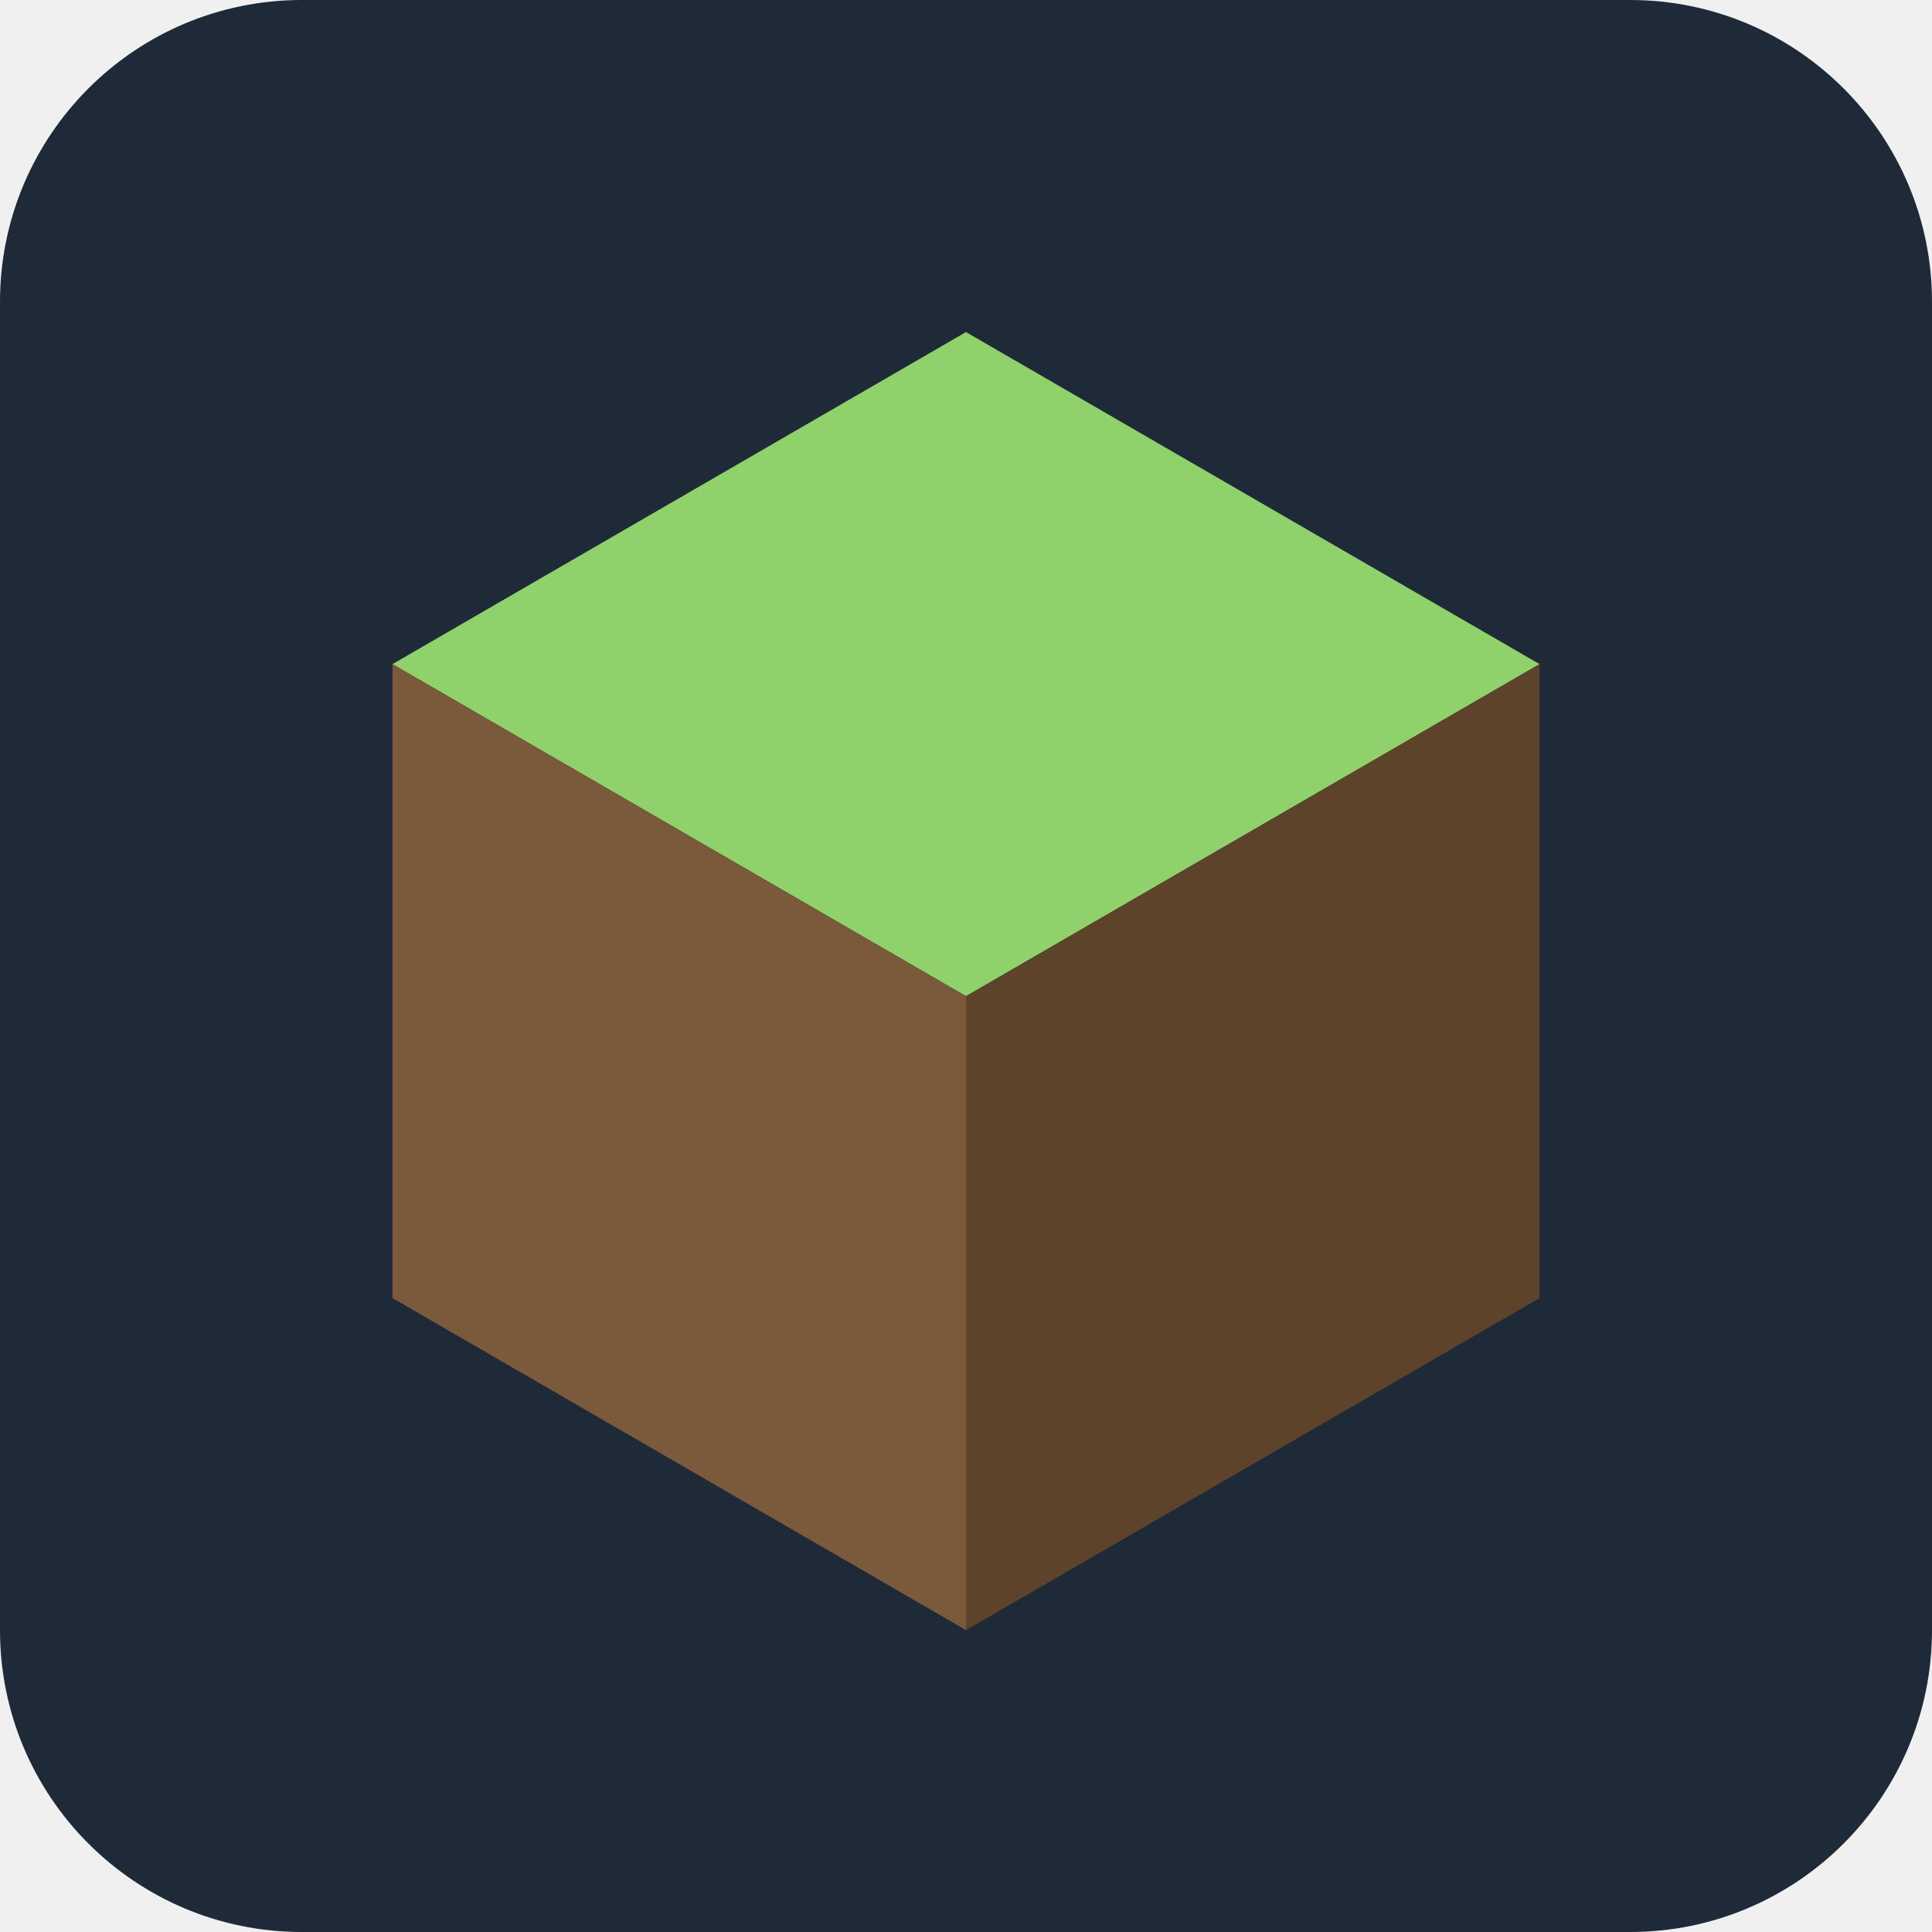
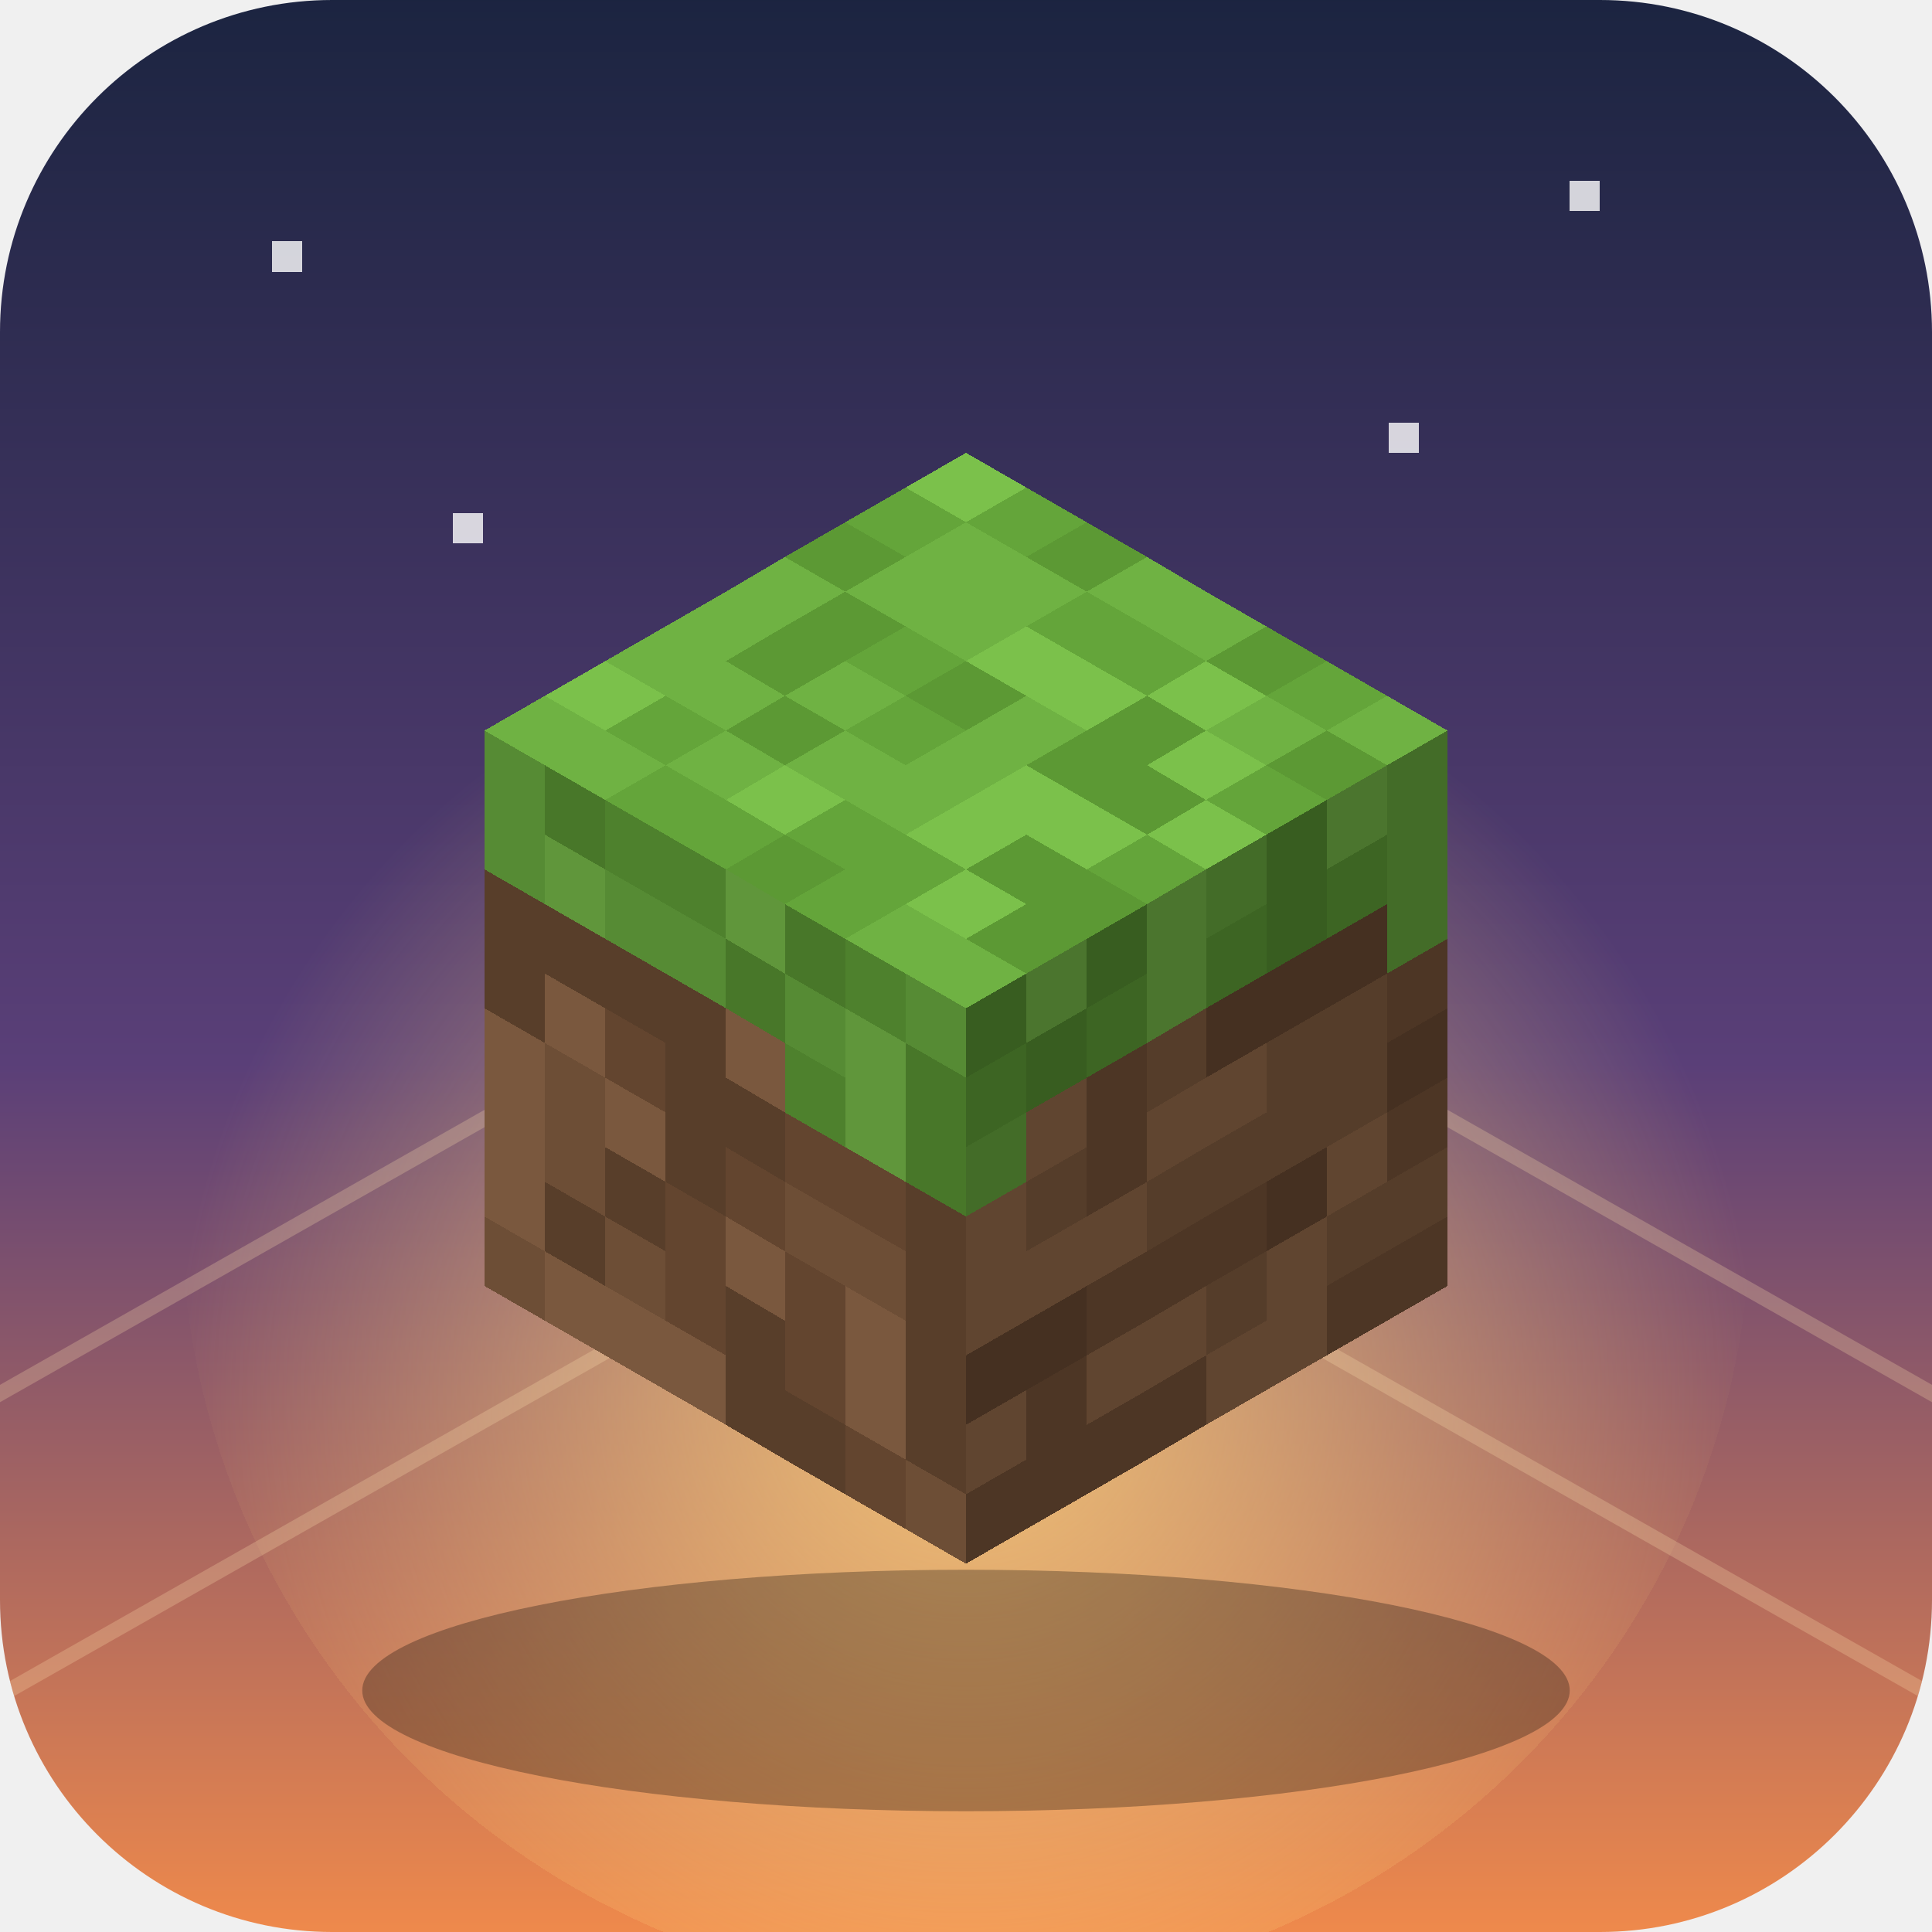
- <svg xmlns="http://www.w3.org/2000/svg" width="128" height="128" viewBox="0 0 128 128">
-   <rect width="128" height="128" rx="20" fill="#1e2a38" />
-   <polygon points="64,22 102,44 64,66 26,44" fill="#8fd16a" />
-   <polygon points="26,44 64,66 64,108 26,86" fill="#7a5a3a" />
-   <polygon points="102,44 64,66 64,108 102,86" fill="#5c4329" />
+ <svg xmlns="http://www.w3.org/2000/svg" width="128" height="128" viewBox="0 0 128 128" shape-rendering="crispEdges">
+   <defs>
+     <linearGradient id="sky" x1="0" y1="0" x2="0" y2="1">
+       <stop offset="0" stop-color="#1b2440" />
+       <stop offset="0.55" stop-color="#5a3f78" />
+       <stop offset="1" stop-color="#f08a4b" />
+     </linearGradient>
+     <radialGradient id="glow" cx="0.5" cy="0.62" r="0.5">
+       <stop offset="0" stop-color="#ffd27a" stop-opacity="0.85" />
+       <stop offset="1" stop-color="#ffd27a" stop-opacity="0" />
+     </radialGradient>
+     <clipPath id="tile">
+       <rect width="128" height="128" rx="22" />
+     </clipPath>
+   </defs>
+   <g clip-path="url(#tile)">
+     <rect width="128" height="128" fill="url(#sky)" />
+     <circle cx="64" cy="80" r="52" fill="url(#glow)" />
+     <g fill="#ffffff" opacity="0.8">
+       <rect x="18" y="16" width="2" height="2" />
+       <rect x="104" y="12" width="2" height="2" />
+       <rect x="92" y="28" width="2" height="2" />
+       <rect x="30" y="34" width="2" height="2" />
+     </g>
+     <g opacity="0.25" stroke="#ffe3b0" stroke-width="1" fill="none" shape-rendering="geometricPrecision">
+       <path d="M-10 118 L64 76 L138 118 M-10 98 L64 56 M138 98 L64 56" />
+     </g>
+     <ellipse cx="64" cy="112" rx="40" ry="8" fill="#000" opacity="0.28" shape-rendering="geometricPrecision" />
+     <polygon points="64.0,30.0 68.0,32.3 64.0,34.6 60.0,32.3" fill="#7bc14b" />
+     <polygon points="60.0,32.3 64.0,34.6 60.0,36.9 56.0,34.6" fill="#64a53a" />
+     <polygon points="56.0,34.6 60.0,36.9 56.0,39.2 52.0,36.9" fill="#5c9934" />
+     <polygon points="52.0,36.9 56.0,39.2 52.0,41.5 48.1,39.2" fill="#6fb243" />
+     <polygon points="48.1,39.2 52.0,41.5 48.1,43.8 44.1,41.5" fill="#6fb243" />
+     <polygon points="44.1,41.5 48.1,43.8 44.1,46.1 40.1,43.8" fill="#6fb243" />
+     <polygon points="40.1,43.8 44.1,46.1 40.1,48.4 36.1,46.1" fill="#7bc14b" />
+     <polygon points="36.1,46.1 40.1,48.4 36.1,50.7 32.1,48.4" fill="#6fb243" />
+     <polygon points="68.0,32.3 72.0,34.6 68.0,36.9 64.0,34.6" fill="#64a53a" />
+     <polygon points="64.0,34.6 68.0,36.9 64.0,39.2 60.0,36.9" fill="#6fb243" />
+     <polygon points="60.0,36.9 64.0,39.2 60.0,41.5 56.0,39.2" fill="#6fb243" />
+     <polygon points="56.0,39.2 60.0,41.5 56.0,43.8 52.0,41.5" fill="#5c9934" />
+     <polygon points="52.0,41.5 56.0,43.8 52.0,46.1 48.1,43.8" fill="#5c9934" />
+     <polygon points="48.1,43.8 52.0,46.1 48.1,48.4 44.1,46.1" fill="#6fb243" />
+     <polygon points="44.1,46.1 48.1,48.4 44.1,50.7 40.1,48.4" fill="#64a53a" />
+     <polygon points="40.1,48.4 44.1,50.7 40.1,53.0 36.1,50.7" fill="#6fb243" />
+     <polygon points="72.0,34.6 76.0,36.9 72.0,39.2 68.0,36.9" fill="#5c9934" />
+     <polygon points="68.0,36.9 72.0,39.2 68.0,41.5 64.0,39.2" fill="#6fb243" />
+     <polygon points="64.0,39.2 68.0,41.5 64.0,43.8 60.0,41.5" fill="#6fb243" />
+     <polygon points="60.0,41.5 64.0,43.8 60.0,46.1 56.0,43.8" fill="#64a53a" />
+     <polygon points="56.0,43.8 60.0,46.1 56.0,48.4 52.0,46.1" fill="#6fb243" />
+     <polygon points="52.0,46.1 56.0,48.4 52.0,50.7 48.1,48.4" fill="#5c9934" />
+     <polygon points="48.1,48.4 52.0,50.7 48.1,53.0 44.1,50.7" fill="#6fb243" />
+     <polygon points="44.1,50.7 48.1,53.0 44.1,55.3 40.1,53.0" fill="#64a53a" />
+     <polygon points="76.0,36.9 79.9,39.2 76.0,41.5 72.0,39.2" fill="#6fb243" />
+     <polygon points="72.0,39.2 76.0,41.5 72.0,43.8 68.0,41.5" fill="#64a53a" />
+     <polygon points="68.0,41.5 72.0,43.8 68.0,46.1 64.0,43.8" fill="#7bc14b" />
+     <polygon points="64.0,43.8 68.0,46.1 64.0,48.4 60.0,46.1" fill="#5c9934" />
+     <polygon points="60.0,46.1 64.0,48.4 60.0,50.7 56.0,48.4" fill="#64a53a" />
+     <polygon points="56.0,48.4 60.0,50.7 56.0,53.0 52.0,50.7" fill="#6fb243" />
+     <polygon points="52.0,50.7 56.0,53.0 52.0,55.3 48.1,53.0" fill="#7bc14b" />
+     <polygon points="48.1,53.0 52.0,55.3 48.1,57.6 44.1,55.3" fill="#64a53a" />
+     <polygon points="79.9,39.2 83.9,41.5 79.9,43.8 76.0,41.5" fill="#6fb243" />
+     <polygon points="76.0,41.5 79.9,43.8 76.0,46.1 72.0,43.8" fill="#64a53a" />
+     <polygon points="72.0,43.8 76.0,46.1 72.0,48.4 68.0,46.1" fill="#7bc14b" />
+     <polygon points="68.0,46.1 72.0,48.4 68.0,50.7 64.0,48.4" fill="#6fb243" />
+     <polygon points="64.0,48.4 68.0,50.7 64.0,53.0 60.0,50.7" fill="#6fb243" />
+     <polygon points="60.0,50.7 64.0,53.0 60.0,55.3 56.0,53.0" fill="#6fb243" />
+     <polygon points="56.0,53.0 60.0,55.3 56.0,57.6 52.0,55.3" fill="#64a53a" />
+     <polygon points="52.0,55.3 56.0,57.6 52.0,59.9 48.1,57.6" fill="#5c9934" />
+     <polygon points="83.9,41.5 87.9,43.8 83.9,46.1 79.9,43.8" fill="#5c9934" />
+     <polygon points="79.9,43.8 83.9,46.1 79.9,48.4 76.0,46.1" fill="#7bc14b" />
+     <polygon points="76.0,46.1 79.9,48.4 76.0,50.7 72.0,48.4" fill="#5c9934" />
+     <polygon points="72.0,48.4 76.0,50.7 72.0,53.0 68.0,50.7" fill="#5c9934" />
+     <polygon points="68.0,50.7 72.0,53.0 68.0,55.3 64.0,53.0" fill="#7bc14b" />
+     <polygon points="64.0,53.0 68.0,55.3 64.0,57.6 60.0,55.3" fill="#7bc14b" />
+     <polygon points="60.0,55.3 64.0,57.6 60.0,59.9 56.0,57.6" fill="#64a53a" />
+     <polygon points="56.0,57.6 60.0,59.9 56.0,62.2 52.0,59.9" fill="#64a53a" />
+     <polygon points="87.9,43.8 91.9,46.1 87.9,48.4 83.9,46.1" fill="#64a53a" />
+     <polygon points="83.9,46.1 87.9,48.4 83.9,50.7 79.9,48.4" fill="#6fb243" />
+     <polygon points="79.9,48.4 83.9,50.7 79.9,53.0 76.0,50.7" fill="#7bc14b" />
+     <polygon points="76.0,50.7 79.9,53.0 76.0,55.3 72.0,53.0" fill="#5c9934" />
+     <polygon points="72.0,53.0 76.0,55.3 72.0,57.6 68.0,55.3" fill="#7bc14b" />
+     <polygon points="68.0,55.3 72.0,57.6 68.0,59.9 64.0,57.6" fill="#5c9934" />
+     <polygon points="64.0,57.6 68.0,59.9 64.0,62.2 60.0,59.9" fill="#7bc14b" />
+     <polygon points="60.0,59.9 64.0,62.2 60.0,64.5 56.0,62.2" fill="#6fb243" />
+     <polygon points="91.9,46.1 95.9,48.4 91.9,50.7 87.9,48.4" fill="#6fb243" />
+     <polygon points="87.9,48.4 91.9,50.7 87.9,53.0 83.9,50.7" fill="#5c9934" />
+     <polygon points="83.9,50.7 87.9,53.0 83.9,55.3 79.9,53.0" fill="#64a53a" />
+     <polygon points="79.9,53.0 83.9,55.3 79.9,57.6 76.0,55.3" fill="#7bc14b" />
+     <polygon points="76.0,55.3 79.9,57.6 76.0,59.9 72.0,57.6" fill="#64a53a" />
+     <polygon points="72.0,57.6 76.0,59.9 72.0,62.2 68.0,59.9" fill="#5c9934" />
+     <polygon points="68.0,59.9 72.0,62.2 68.0,64.5 64.0,62.2" fill="#5c9934" />
+     <polygon points="64.0,62.2 68.0,64.5 64.0,66.8 60.0,64.5" fill="#6fb243" />
+     <polygon points="32.1,80.6 36.1,82.9 36.1,87.5 32.1,85.2" fill="#6d4e36" />
+     <polygon points="32.1,76.0 36.1,78.3 36.1,82.9 32.1,80.6" fill="#7a583e" />
+     <polygon points="32.1,71.4 36.1,73.7 36.1,78.3 32.1,76.0" fill="#7a583e" />
+     <polygon points="32.1,66.8 36.1,69.1 36.1,73.7 32.1,71.4" fill="#7a583e" />
+     <polygon points="32.1,62.2 36.1,64.5 36.1,69.1 32.1,66.8" fill="#583e2a" />
+     <polygon points="32.1,57.6 36.1,59.9 36.1,64.5 32.1,62.2" fill="#583e2a" />
+     <polygon points="32.1,53.0 36.1,55.3 36.1,59.9 32.1,57.6" fill="#568b34" />
+     <polygon points="32.1,48.4 36.1,50.7 36.1,55.3 32.1,53.0" fill="#568b34" />
+     <polygon points="36.1,82.9 40.1,85.2 40.1,89.8 36.1,87.5" fill="#7a583e" />
+     <polygon points="36.1,78.3 40.1,80.6 40.1,85.2 36.1,82.9" fill="#583e2a" />
+     <polygon points="36.1,73.7 40.1,76.0 40.1,80.6 36.1,78.3" fill="#6d4e36" />
+     <polygon points="36.1,69.1 40.1,71.4 40.1,76.0 36.1,73.7" fill="#6d4e36" />
+     <polygon points="36.1,64.5 40.1,66.8 40.1,71.4 36.1,69.1" fill="#7a583e" />
+     <polygon points="36.1,59.9 40.1,62.2 40.1,66.8 36.1,64.5" fill="#583e2a" />
+     <polygon points="36.1,55.3 40.1,57.6 40.1,62.2 36.1,59.9" fill="#60963b" />
+     <polygon points="36.1,50.7 40.1,53.0 40.1,57.6 36.1,55.3" fill="#487729" />
+     <polygon points="40.1,85.2 44.1,87.5 44.1,92.1 40.1,89.8" fill="#7a583e" />
+     <polygon points="40.1,80.6 44.1,82.9 44.1,87.5 40.1,85.2" fill="#6d4e36" />
+     <polygon points="40.1,76.0 44.1,78.3 44.1,82.9 40.1,80.6" fill="#583e2a" />
+     <polygon points="40.1,71.4 44.1,73.7 44.1,78.3 40.1,76.0" fill="#7a583e" />
+     <polygon points="40.1,66.8 44.1,69.1 44.1,73.7 40.1,71.4" fill="#63452f" />
+     <polygon points="40.1,62.2 44.1,64.5 44.1,69.1 40.1,66.8" fill="#583e2a" />
+     <polygon points="40.1,57.6 44.1,59.9 44.1,64.5 40.1,62.2" fill="#568b34" />
+     <polygon points="40.1,53.0 44.1,55.3 44.1,59.9 40.1,57.6" fill="#4e812d" />
+     <polygon points="44.1,87.5 48.1,89.8 48.1,94.4 44.1,92.1" fill="#7a583e" />
+     <polygon points="44.1,82.9 48.1,85.2 48.1,89.8 44.1,87.5" fill="#63452f" />
+     <polygon points="44.1,78.3 48.1,80.6 48.1,85.2 44.1,82.9" fill="#63452f" />
+     <polygon points="44.1,73.7 48.1,76.0 48.1,80.6 44.1,78.3" fill="#583e2a" />
+     <polygon points="44.1,69.1 48.1,71.4 48.1,76.0 44.1,73.7" fill="#583e2a" />
+     <polygon points="44.1,64.5 48.1,66.8 48.1,71.4 44.1,69.1" fill="#583e2a" />
+     <polygon points="44.1,59.9 48.1,62.2 48.1,66.8 44.1,64.5" fill="#568b34" />
+     <polygon points="44.1,55.3 48.1,57.6 48.1,62.2 44.1,59.9" fill="#4e812d" />
+     <polygon points="48.1,89.8 52.0,92.1 52.0,96.7 48.1,94.4" fill="#583e2a" />
+     <polygon points="48.1,85.2 52.0,87.5 52.0,92.1 48.1,89.8" fill="#583e2a" />
+     <polygon points="48.1,80.6 52.0,82.9 52.0,87.5 48.1,85.2" fill="#7a583e" />
+     <polygon points="48.1,76.0 52.0,78.3 52.0,82.9 48.1,80.6" fill="#63452f" />
+     <polygon points="48.1,71.4 52.0,73.7 52.0,78.3 48.1,76.0" fill="#583e2a" />
+     <polygon points="48.1,66.8 52.0,69.1 52.0,73.7 48.1,71.4" fill="#7a583e" />
+     <polygon points="48.1,62.2 52.0,64.5 52.0,69.1 48.1,66.8" fill="#487729" />
+     <polygon points="48.1,57.6 52.0,59.9 52.0,64.5 48.1,62.2" fill="#60963b" />
+     <polygon points="52.0,92.1 56.0,94.4 56.0,99.0 52.0,96.7" fill="#583e2a" />
+     <polygon points="52.0,87.5 56.0,89.8 56.0,94.4 52.0,92.1" fill="#63452f" />
+     <polygon points="52.0,82.9 56.0,85.2 56.0,89.8 52.0,87.5" fill="#63452f" />
+     <polygon points="52.0,78.3 56.0,80.6 56.0,85.2 52.0,82.9" fill="#6d4e36" />
+     <polygon points="52.0,73.7 56.0,76.0 56.0,80.6 52.0,78.3" fill="#63452f" />
+     <polygon points="52.0,69.1 56.0,71.4 56.0,76.0 52.0,73.7" fill="#4e812d" />
+     <polygon points="52.0,64.5 56.0,66.8 56.0,71.4 52.0,69.1" fill="#568b34" />
+     <polygon points="52.0,59.9 56.0,62.2 56.0,66.8 52.0,64.5" fill="#487729" />
+     <polygon points="56.0,94.4 60.0,96.7 60.0,101.3 56.0,99.0" fill="#63452f" />
+     <polygon points="56.0,89.8 60.0,92.1 60.0,96.7 56.0,94.4" fill="#7a583e" />
+     <polygon points="56.0,85.2 60.0,87.5 60.0,92.1 56.0,89.8" fill="#7a583e" />
+     <polygon points="56.0,80.6 60.0,82.9 60.0,87.5 56.0,85.2" fill="#6d4e36" />
+     <polygon points="56.0,76.0 60.0,78.3 60.0,82.9 56.0,80.6" fill="#63452f" />
+     <polygon points="56.0,71.4 60.0,73.7 60.0,78.3 56.0,76.0" fill="#60963b" />
+     <polygon points="56.0,66.8 60.0,69.1 60.0,73.7 56.0,71.4" fill="#60963b" />
+     <polygon points="56.0,62.2 60.0,64.5 60.0,69.1 56.0,66.8" fill="#4e812d" />
+     <polygon points="60.0,96.7 64.0,99.0 64.0,103.6 60.0,101.3" fill="#6d4e36" />
+     <polygon points="60.0,92.1 64.0,94.4 64.0,99.0 60.0,96.7" fill="#583e2a" />
+     <polygon points="60.0,87.5 64.0,89.8 64.0,94.4 60.0,92.1" fill="#583e2a" />
+     <polygon points="60.0,82.9 64.0,85.2 64.0,89.8 60.0,87.5" fill="#583e2a" />
+     <polygon points="60.0,78.3 64.0,80.6 64.0,85.2 60.0,82.9" fill="#583e2a" />
+     <polygon points="60.0,73.7 64.0,76.0 64.0,80.6 60.0,78.3" fill="#487729" />
+     <polygon points="60.0,69.1 64.0,71.4 64.0,76.0 60.0,73.7" fill="#487729" />
+     <polygon points="60.0,64.5 64.0,66.8 64.0,71.4 60.0,69.1" fill="#568b34" />
+     <polygon points="95.9,80.6 91.9,82.9 91.9,87.5 95.9,85.2" fill="#4d3625" />
+     <polygon points="95.9,76.0 91.9,78.3 91.9,82.9 95.9,80.6" fill="#553d2a" />
+     <polygon points="95.9,71.4 91.9,73.7 91.9,78.3 95.9,76.0" fill="#4d3625" />
+     <polygon points="95.9,66.8 91.9,69.1 91.9,73.7 95.9,71.4" fill="#453021" />
+     <polygon points="95.9,62.2 91.9,64.5 91.9,69.1 95.9,66.8" fill="#4d3625" />
+     <polygon points="95.9,57.6 91.9,59.9 91.9,64.5 95.9,62.2" fill="#436c28" />
+     <polygon points="95.9,53.0 91.9,55.3 91.9,59.9 95.9,57.6" fill="#436c28" />
+     <polygon points="95.9,48.4 91.9,50.7 91.9,55.3 95.9,53.0" fill="#436c28" />
+     <polygon points="91.9,82.9 87.9,85.2 87.9,89.8 91.9,87.5" fill="#4d3625" />
+     <polygon points="91.9,78.3 87.9,80.6 87.9,85.2 91.9,82.9" fill="#553d2a" />
+     <polygon points="91.9,73.7 87.9,76.0 87.9,80.6 91.9,78.3" fill="#604530" />
+     <polygon points="91.9,69.1 87.9,71.4 87.9,76.0 91.9,73.7" fill="#553d2a" />
+     <polygon points="91.9,64.5 87.9,66.8 87.9,71.4 91.9,69.1" fill="#553d2a" />
+     <polygon points="91.9,59.9 87.9,62.2 87.9,66.8 91.9,64.5" fill="#453021" />
+     <polygon points="91.9,55.3 87.9,57.6 87.9,62.2 91.9,59.9" fill="#3d6523" />
+     <polygon points="91.9,50.7 87.9,53.0 87.9,57.6 91.9,55.3" fill="#4b752e" />
+     <polygon points="87.9,85.2 83.9,87.5 83.9,92.1 87.9,89.8" fill="#604530" />
+     <polygon points="87.9,80.6 83.9,82.9 83.9,87.5 87.9,85.2" fill="#604530" />
+     <polygon points="87.9,76.0 83.9,78.3 83.9,82.9 87.9,80.6" fill="#453021" />
+     <polygon points="87.9,71.4 83.9,73.7 83.9,78.3 87.9,76.0" fill="#553d2a" />
+     <polygon points="87.9,66.8 83.9,69.1 83.9,73.7 87.9,71.4" fill="#553d2a" />
+     <polygon points="87.9,62.2 83.9,64.5 83.9,69.1 87.9,66.8" fill="#453021" />
+     <polygon points="87.9,57.6 83.9,59.9 83.9,64.5 87.9,62.2" fill="#385d20" />
+     <polygon points="87.9,53.0 83.9,55.3 83.9,59.9 87.9,57.6" fill="#385d20" />
+     <polygon points="83.9,87.5 79.9,89.8 79.9,94.4 83.9,92.1" fill="#604530" />
+     <polygon points="83.9,82.9 79.9,85.2 79.9,89.8 83.9,87.5" fill="#553d2a" />
+     <polygon points="83.9,78.3 79.9,80.6 79.9,85.2 83.9,82.9" fill="#4d3625" />
+     <polygon points="83.9,73.7 79.9,76.0 79.9,80.6 83.9,78.3" fill="#553d2a" />
+     <polygon points="83.9,69.1 79.9,71.4 79.9,76.0 83.9,73.7" fill="#604530" />
+     <polygon points="83.9,64.5 79.9,66.8 79.9,71.4 83.9,69.1" fill="#453021" />
+     <polygon points="83.9,59.9 79.9,62.2 79.9,66.8 83.9,64.5" fill="#3d6523" />
+     <polygon points="83.9,55.3 79.9,57.6 79.9,62.2 83.9,59.9" fill="#436c28" />
+     <polygon points="79.9,89.8 76.0,92.1 76.0,96.7 79.9,94.4" fill="#4d3625" />
+     <polygon points="79.9,85.2 76.0,87.5 76.0,92.1 79.9,89.8" fill="#604530" />
+     <polygon points="79.9,80.6 76.0,82.9 76.0,87.5 79.9,85.2" fill="#4d3625" />
+     <polygon points="79.9,76.0 76.0,78.3 76.0,82.9 79.9,80.6" fill="#553d2a" />
+     <polygon points="79.9,71.4 76.0,73.7 76.0,78.3 79.9,76.0" fill="#604530" />
+     <polygon points="79.9,66.8 76.0,69.1 76.0,73.7 79.9,71.4" fill="#553d2a" />
+     <polygon points="79.9,62.2 76.0,64.5 76.0,69.1 79.9,66.8" fill="#4b752e" />
+     <polygon points="79.9,57.6 76.0,59.9 76.0,64.5 79.9,62.2" fill="#4b752e" />
+     <polygon points="76.0,92.1 72.0,94.4 72.0,99.0 76.0,96.7" fill="#4d3625" />
+     <polygon points="76.0,87.5 72.0,89.8 72.0,94.4 76.0,92.1" fill="#604530" />
+     <polygon points="76.0,82.9 72.0,85.2 72.0,89.8 76.0,87.5" fill="#4d3625" />
+     <polygon points="76.0,78.3 72.0,80.6 72.0,85.2 76.0,82.9" fill="#604530" />
+     <polygon points="76.0,73.7 72.0,76.0 72.0,80.6 76.0,78.3" fill="#4d3625" />
+     <polygon points="76.0,69.1 72.0,71.4 72.0,76.0 76.0,73.7" fill="#4d3625" />
+     <polygon points="76.0,64.5 72.0,66.8 72.0,71.4 76.0,69.1" fill="#3d6523" />
+     <polygon points="76.0,59.9 72.0,62.2 72.0,66.8 76.0,64.5" fill="#385d20" />
+     <polygon points="72.0,94.4 68.0,96.7 68.0,101.3 72.0,99.0" fill="#4d3625" />
+     <polygon points="72.0,89.8 68.0,92.1 68.0,96.7 72.0,94.4" fill="#4d3625" />
+     <polygon points="72.0,85.2 68.0,87.5 68.0,92.1 72.0,89.8" fill="#453021" />
+     <polygon points="72.0,80.6 68.0,82.9 68.0,87.5 72.0,85.2" fill="#604530" />
+     <polygon points="72.0,76.0 68.0,78.3 68.0,82.9 72.0,80.6" fill="#553d2a" />
+     <polygon points="72.0,71.4 68.0,73.7 68.0,78.3 72.0,76.0" fill="#604530" />
+     <polygon points="72.0,66.8 68.0,69.1 68.0,73.7 72.0,71.4" fill="#385d20" />
+     <polygon points="72.0,62.2 68.0,64.5 68.0,69.1 72.0,66.8" fill="#4b752e" />
+     <polygon points="68.0,96.7 64.0,99.0 64.0,103.6 68.0,101.3" fill="#4d3625" />
+     <polygon points="68.0,92.1 64.0,94.4 64.0,99.0 68.0,96.7" fill="#604530" />
+     <polygon points="68.0,87.5 64.0,89.8 64.0,94.4 68.0,92.1" fill="#453021" />
+     <polygon points="68.0,82.9 64.0,85.2 64.0,89.8 68.0,87.5" fill="#604530" />
+     <polygon points="68.0,78.3 64.0,80.6 64.0,85.2 68.0,82.9" fill="#604530" />
+     <polygon points="68.0,73.7 64.0,76.0 64.0,80.6 68.0,78.3" fill="#436c28" />
+     <polygon points="68.0,69.1 64.0,71.4 64.0,76.0 68.0,73.7" fill="#3d6523" />
+     <polygon points="68.0,64.5 64.0,66.8 64.0,71.4 68.0,69.1" fill="#385d20" />
+   </g>
</svg>
